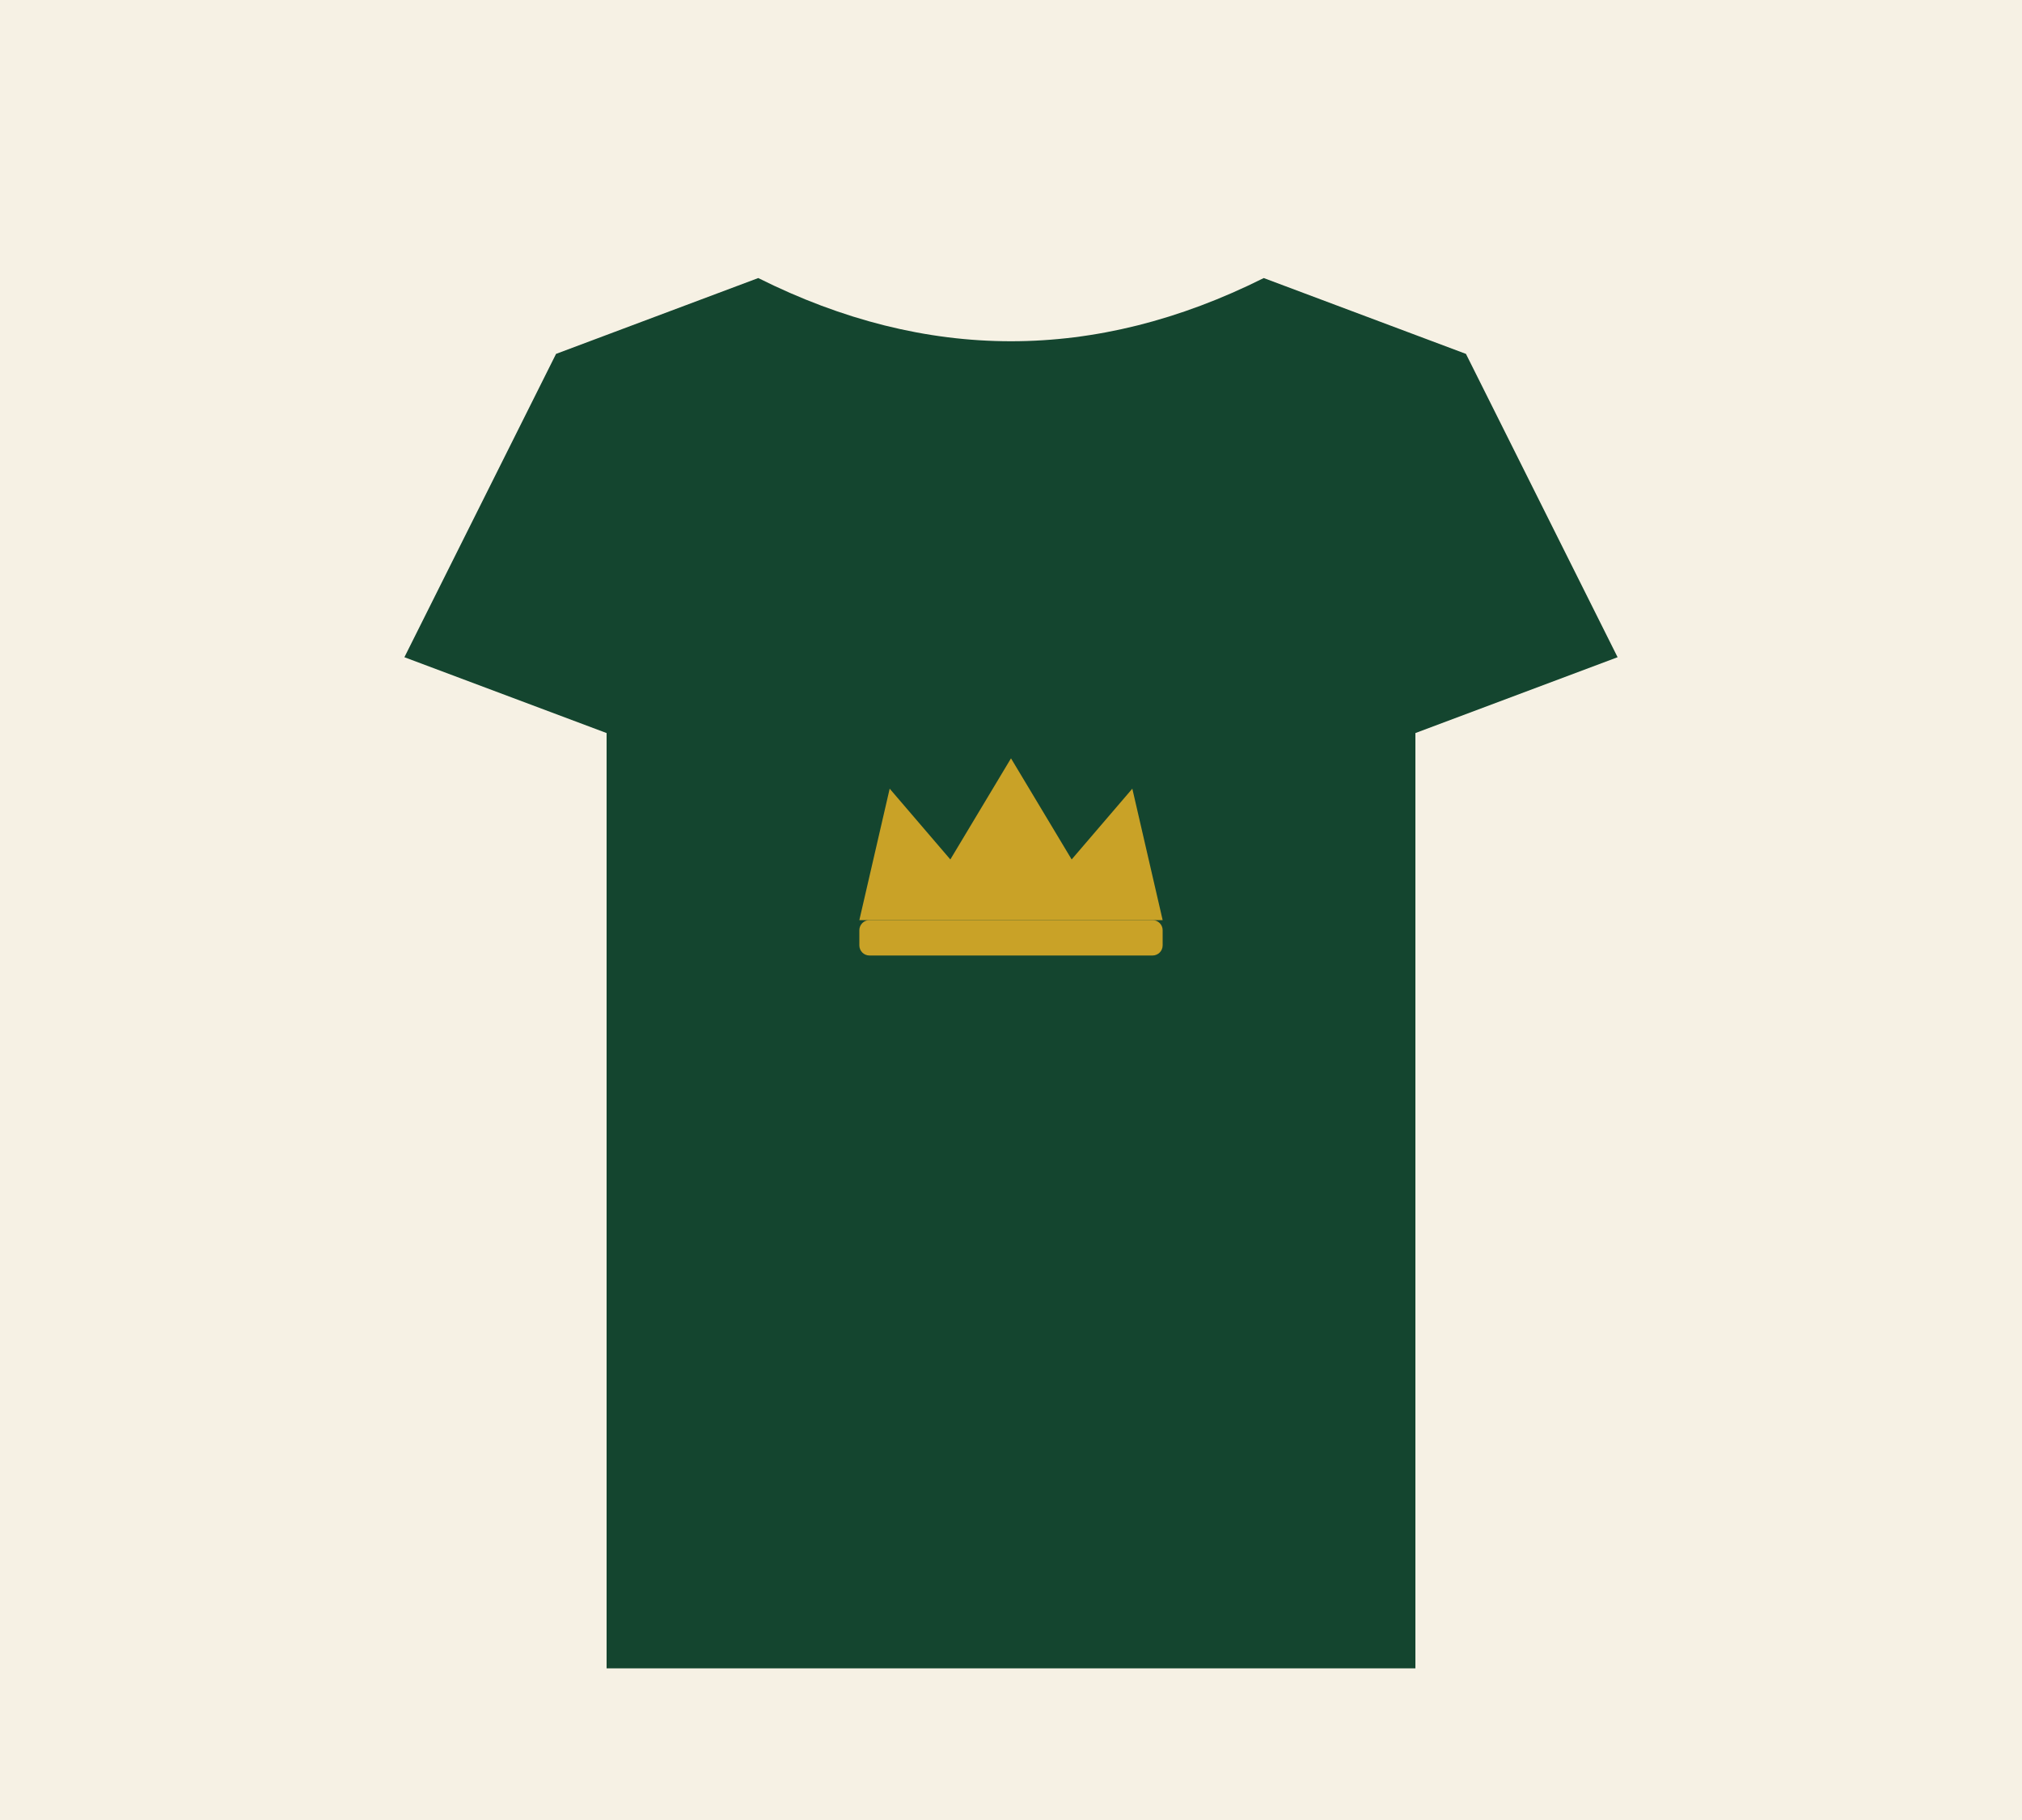
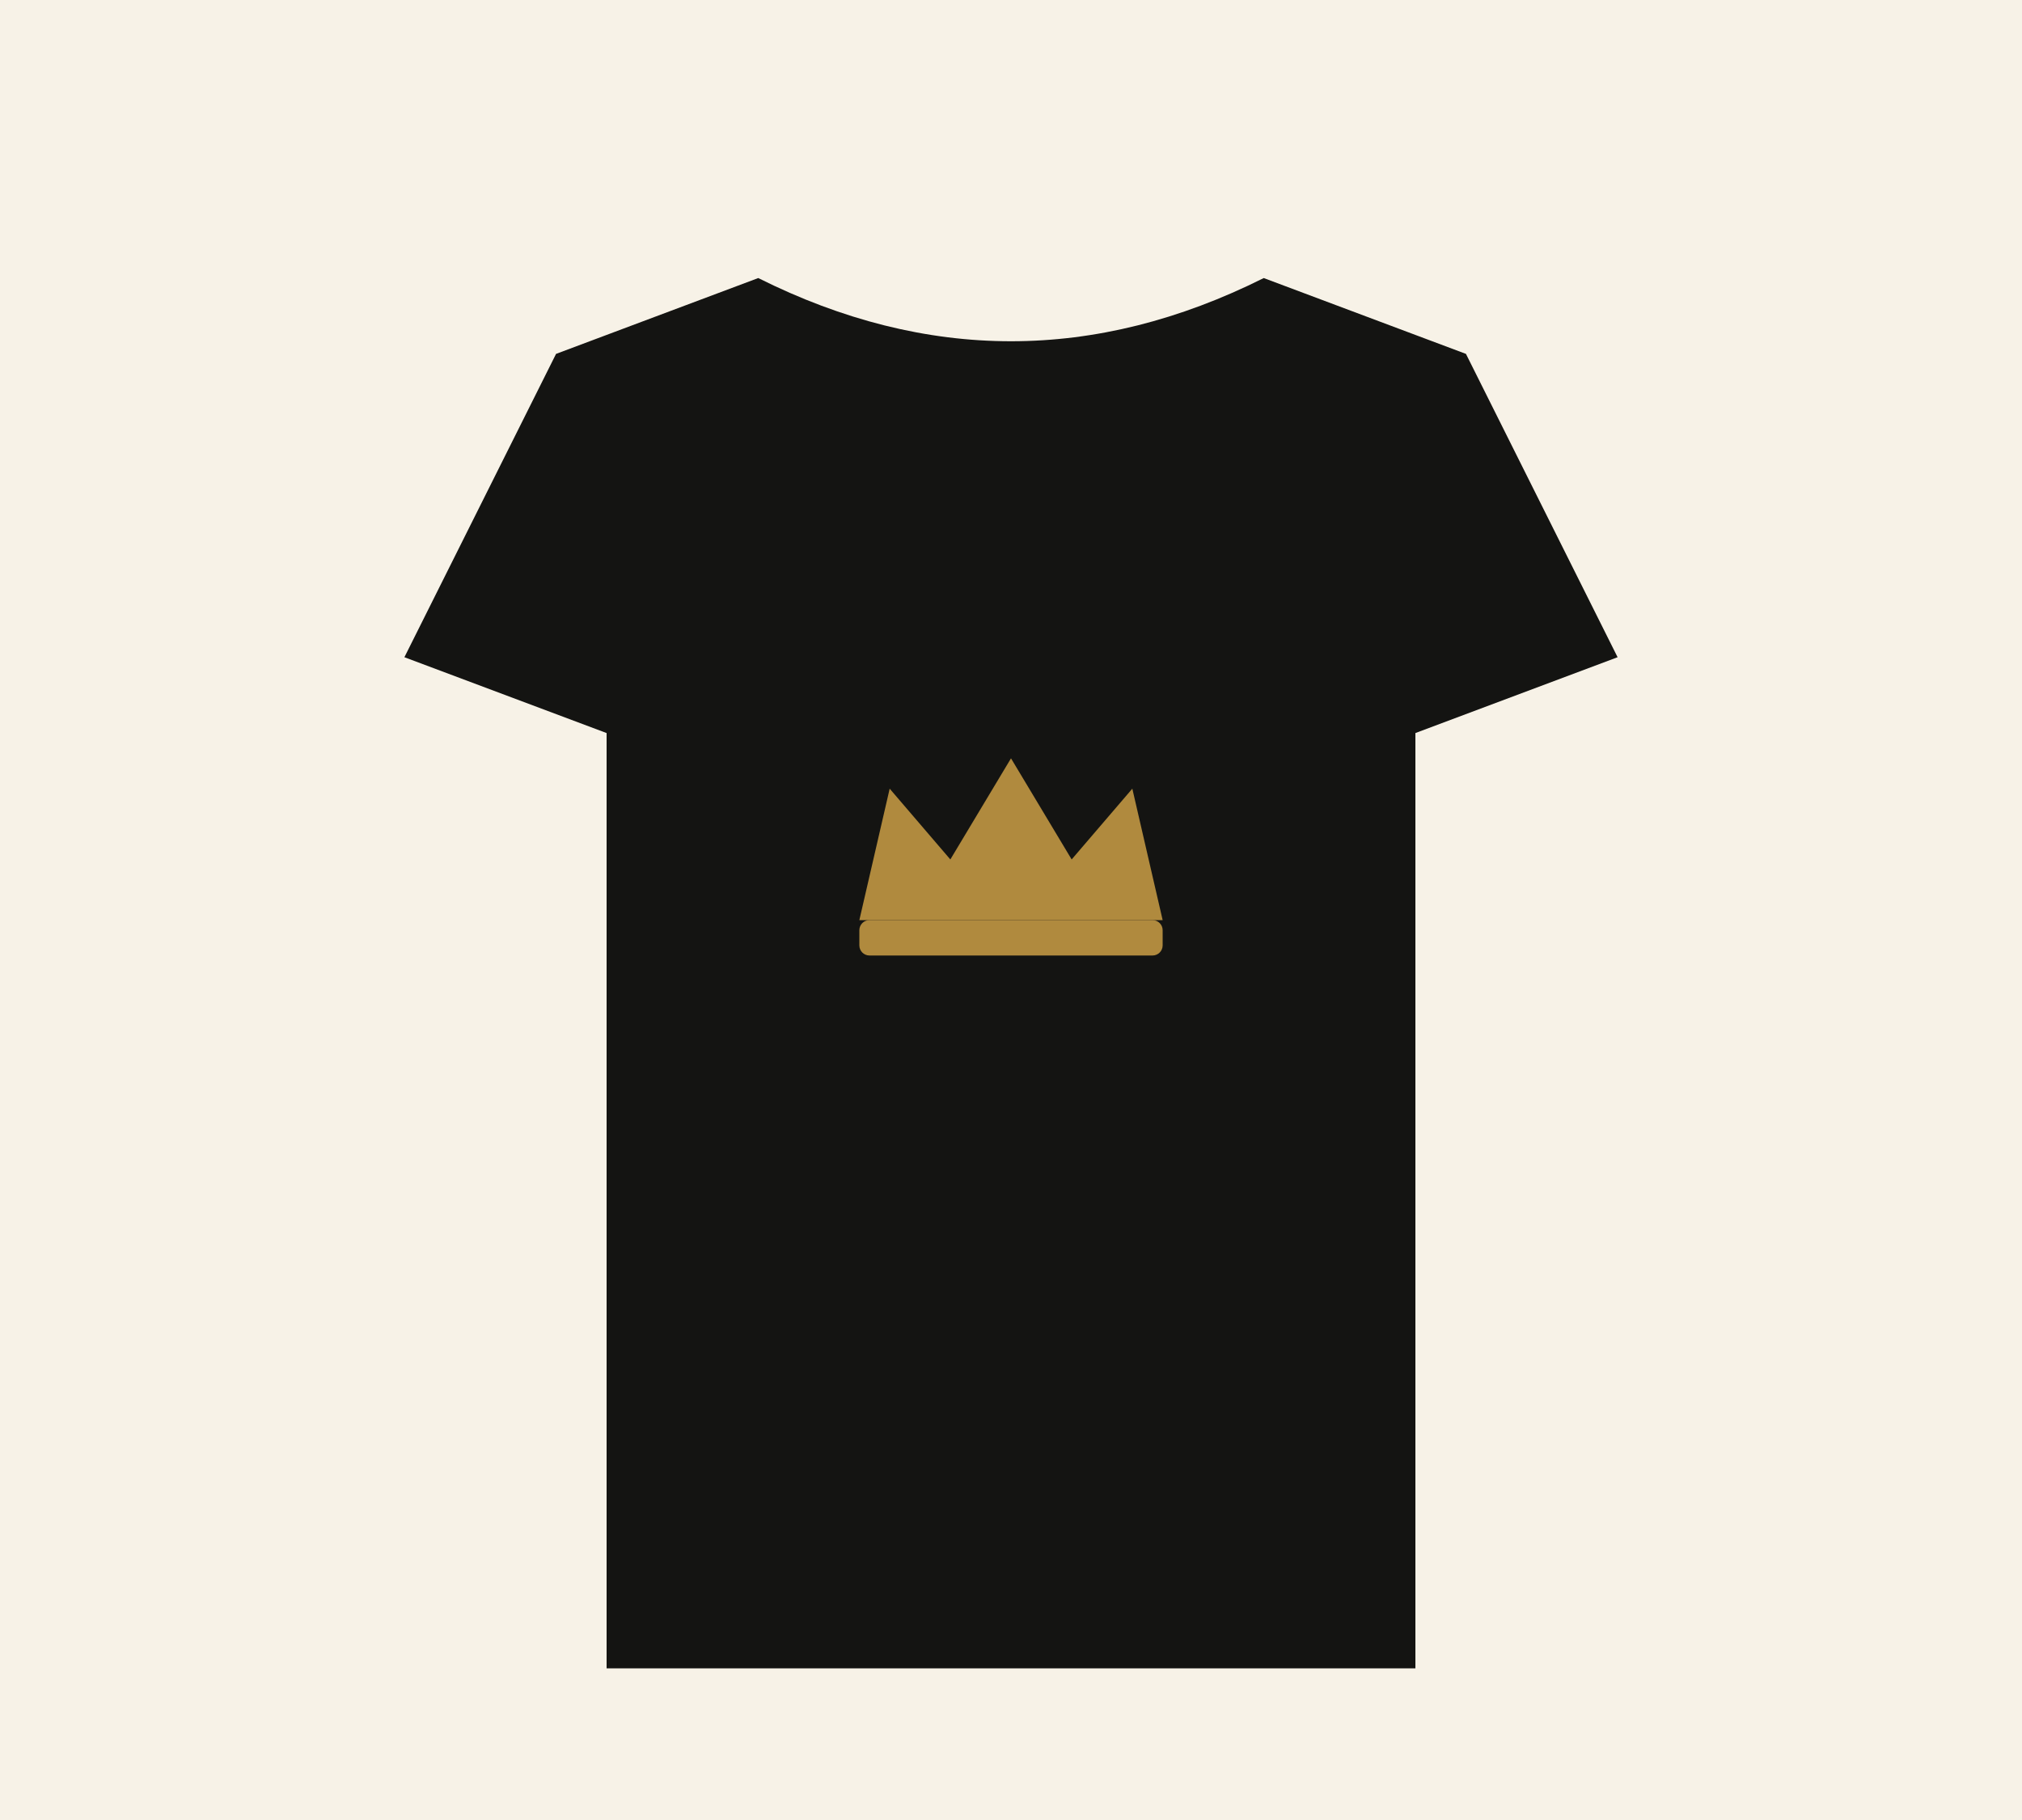
<svg xmlns="http://www.w3.org/2000/svg" viewBox="0 0 400 360">
-   <rect width="400" height="360" fill="#f6f1e4" />
-   <path d="M110 70 L150 55 Q200 80 250 55 L290 70 L320 130 L280 145 L280 330 L120 330 L120 145 L80 130 Z" fill="#14452f" />
-   <g transform="translate(170 150) scale(1)" fill="#c9a227">
+   <rect width="400" height="360" fill="#f7f2e7" />
+   <path d="M110 70 L150 55 Q200 80 250 55 L290 70 L320 130 L280 145 L280 330 L120 330 L120 145 L80 130 Z" fill="#141412" />
+   <g transform="translate(170 150) scale(1)" fill="#b08a3e">
    <path d="M0 32 L6 6 L18 20 L30 0 L42 20 L54 6 L60 32 Z" />
    <rect y="32" width="60" height="7" rx="2" />
  </g>
</svg>
